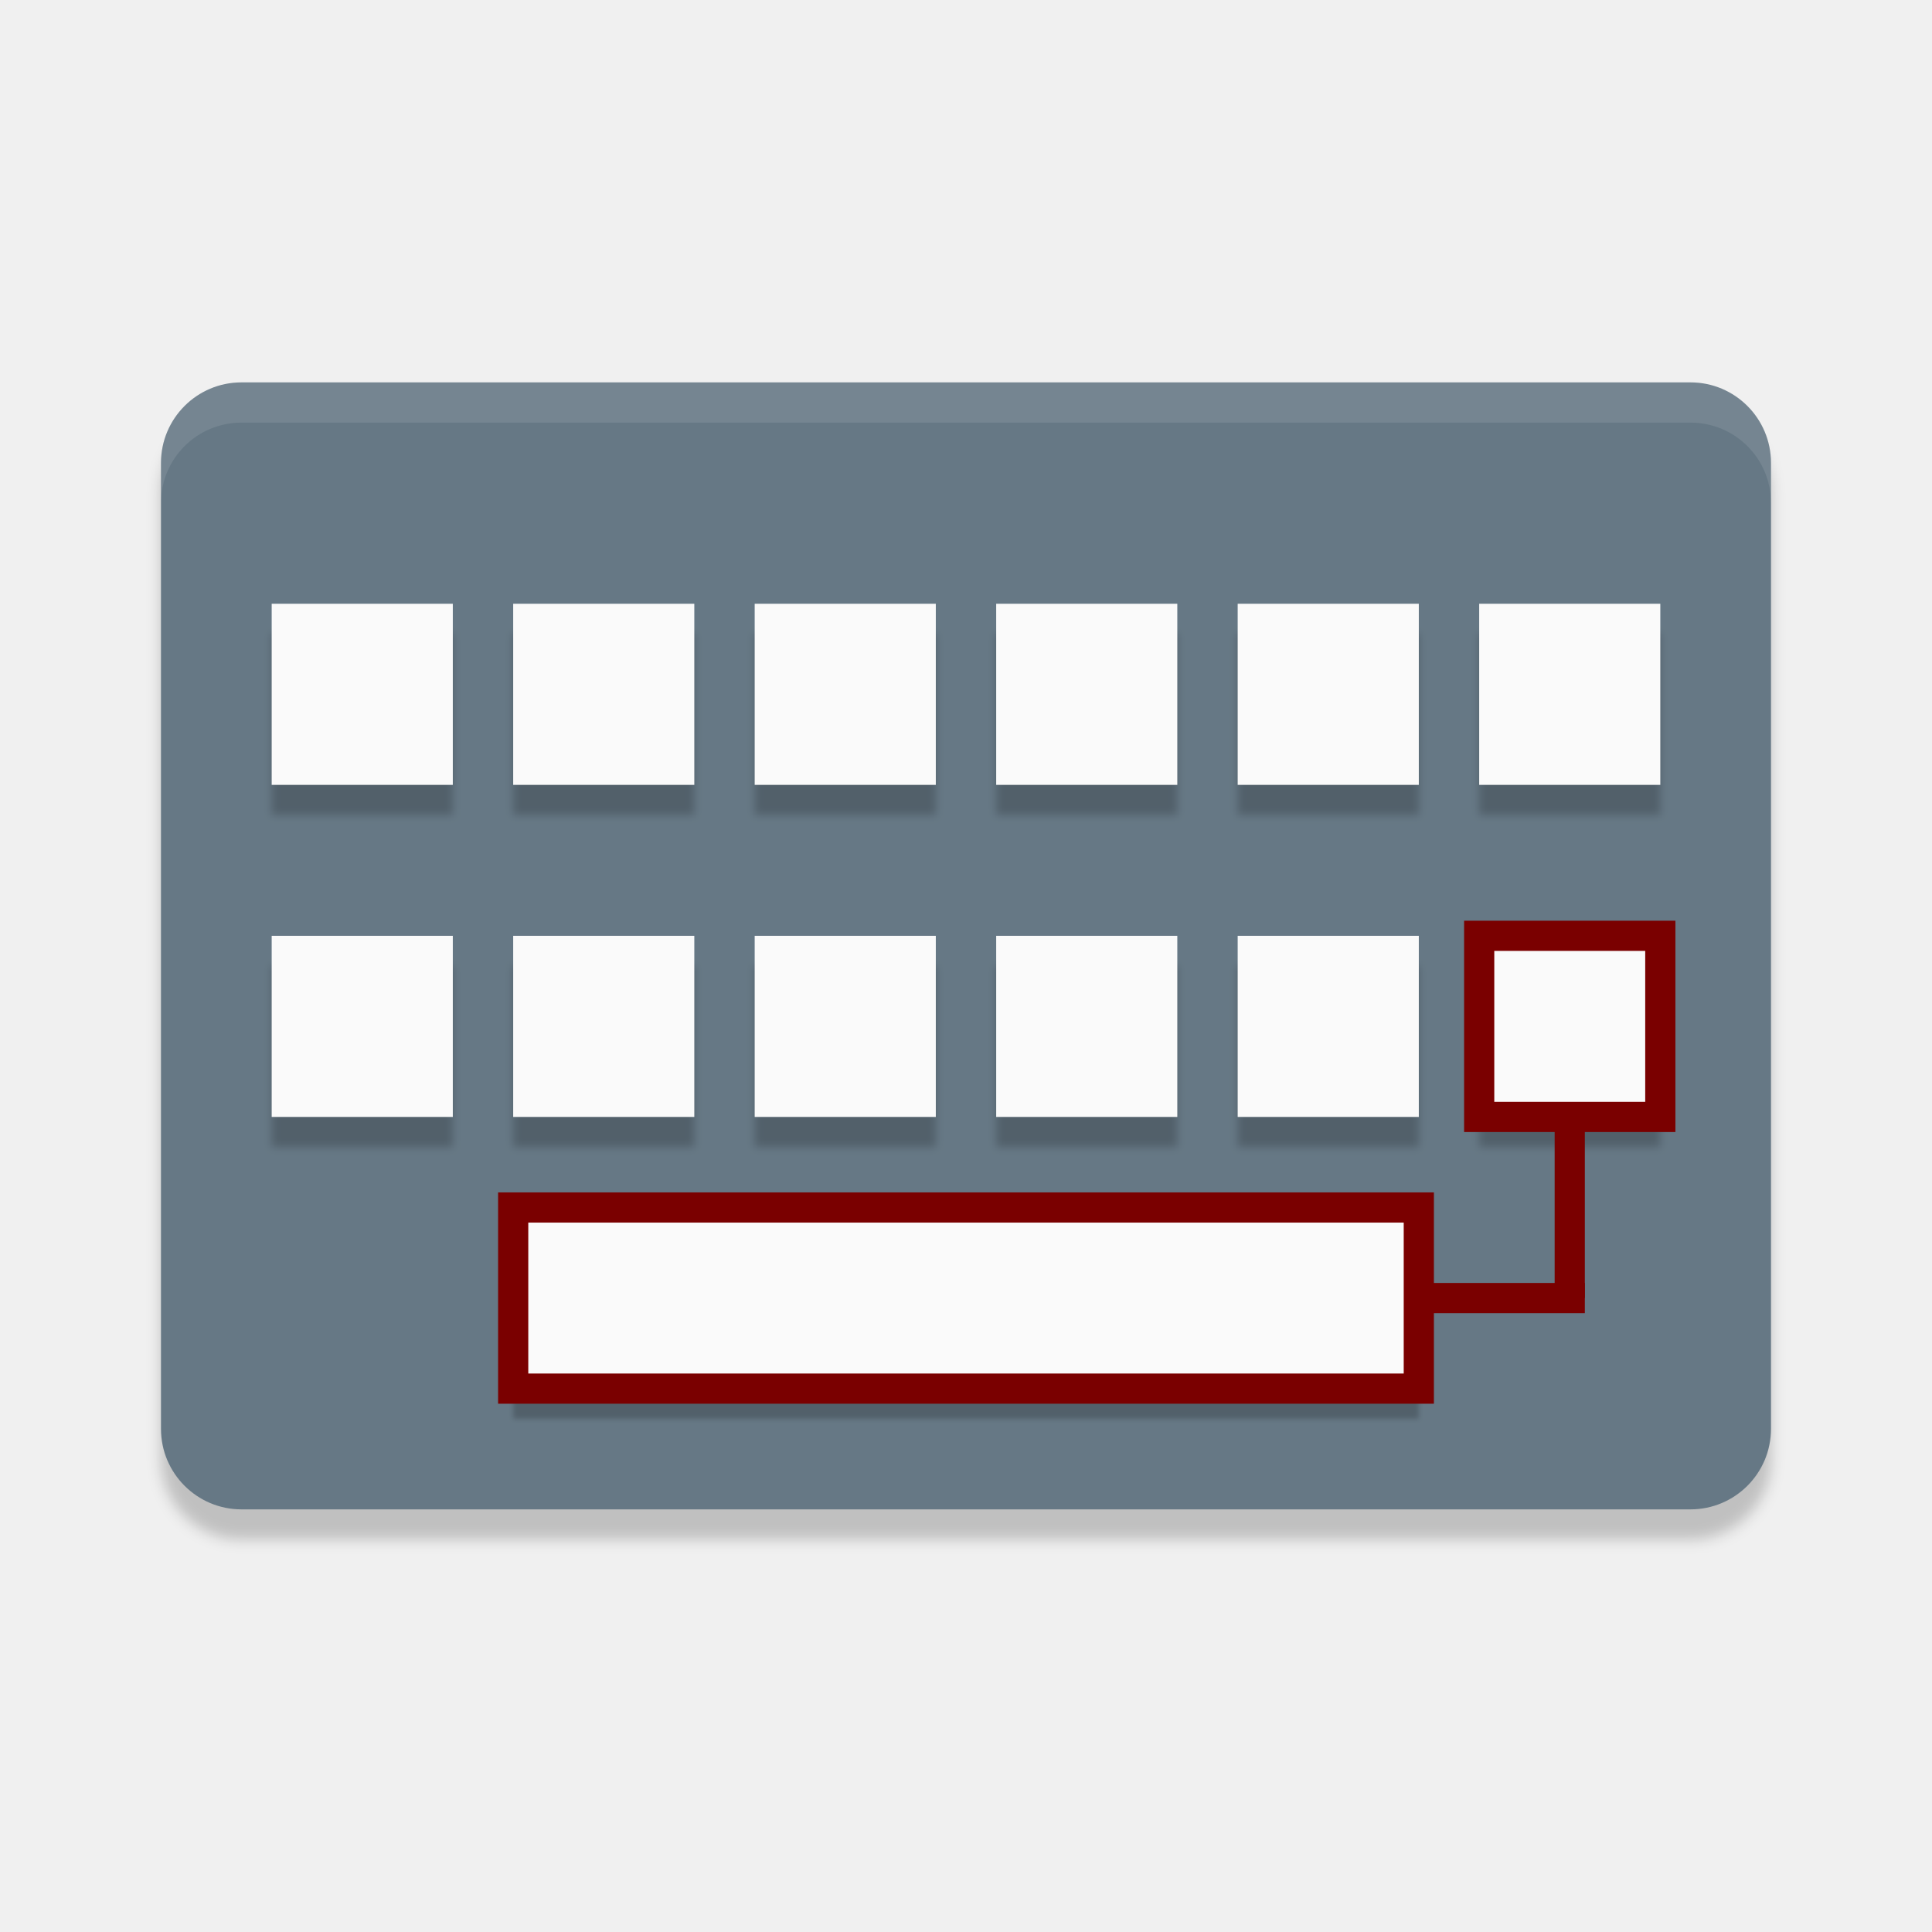
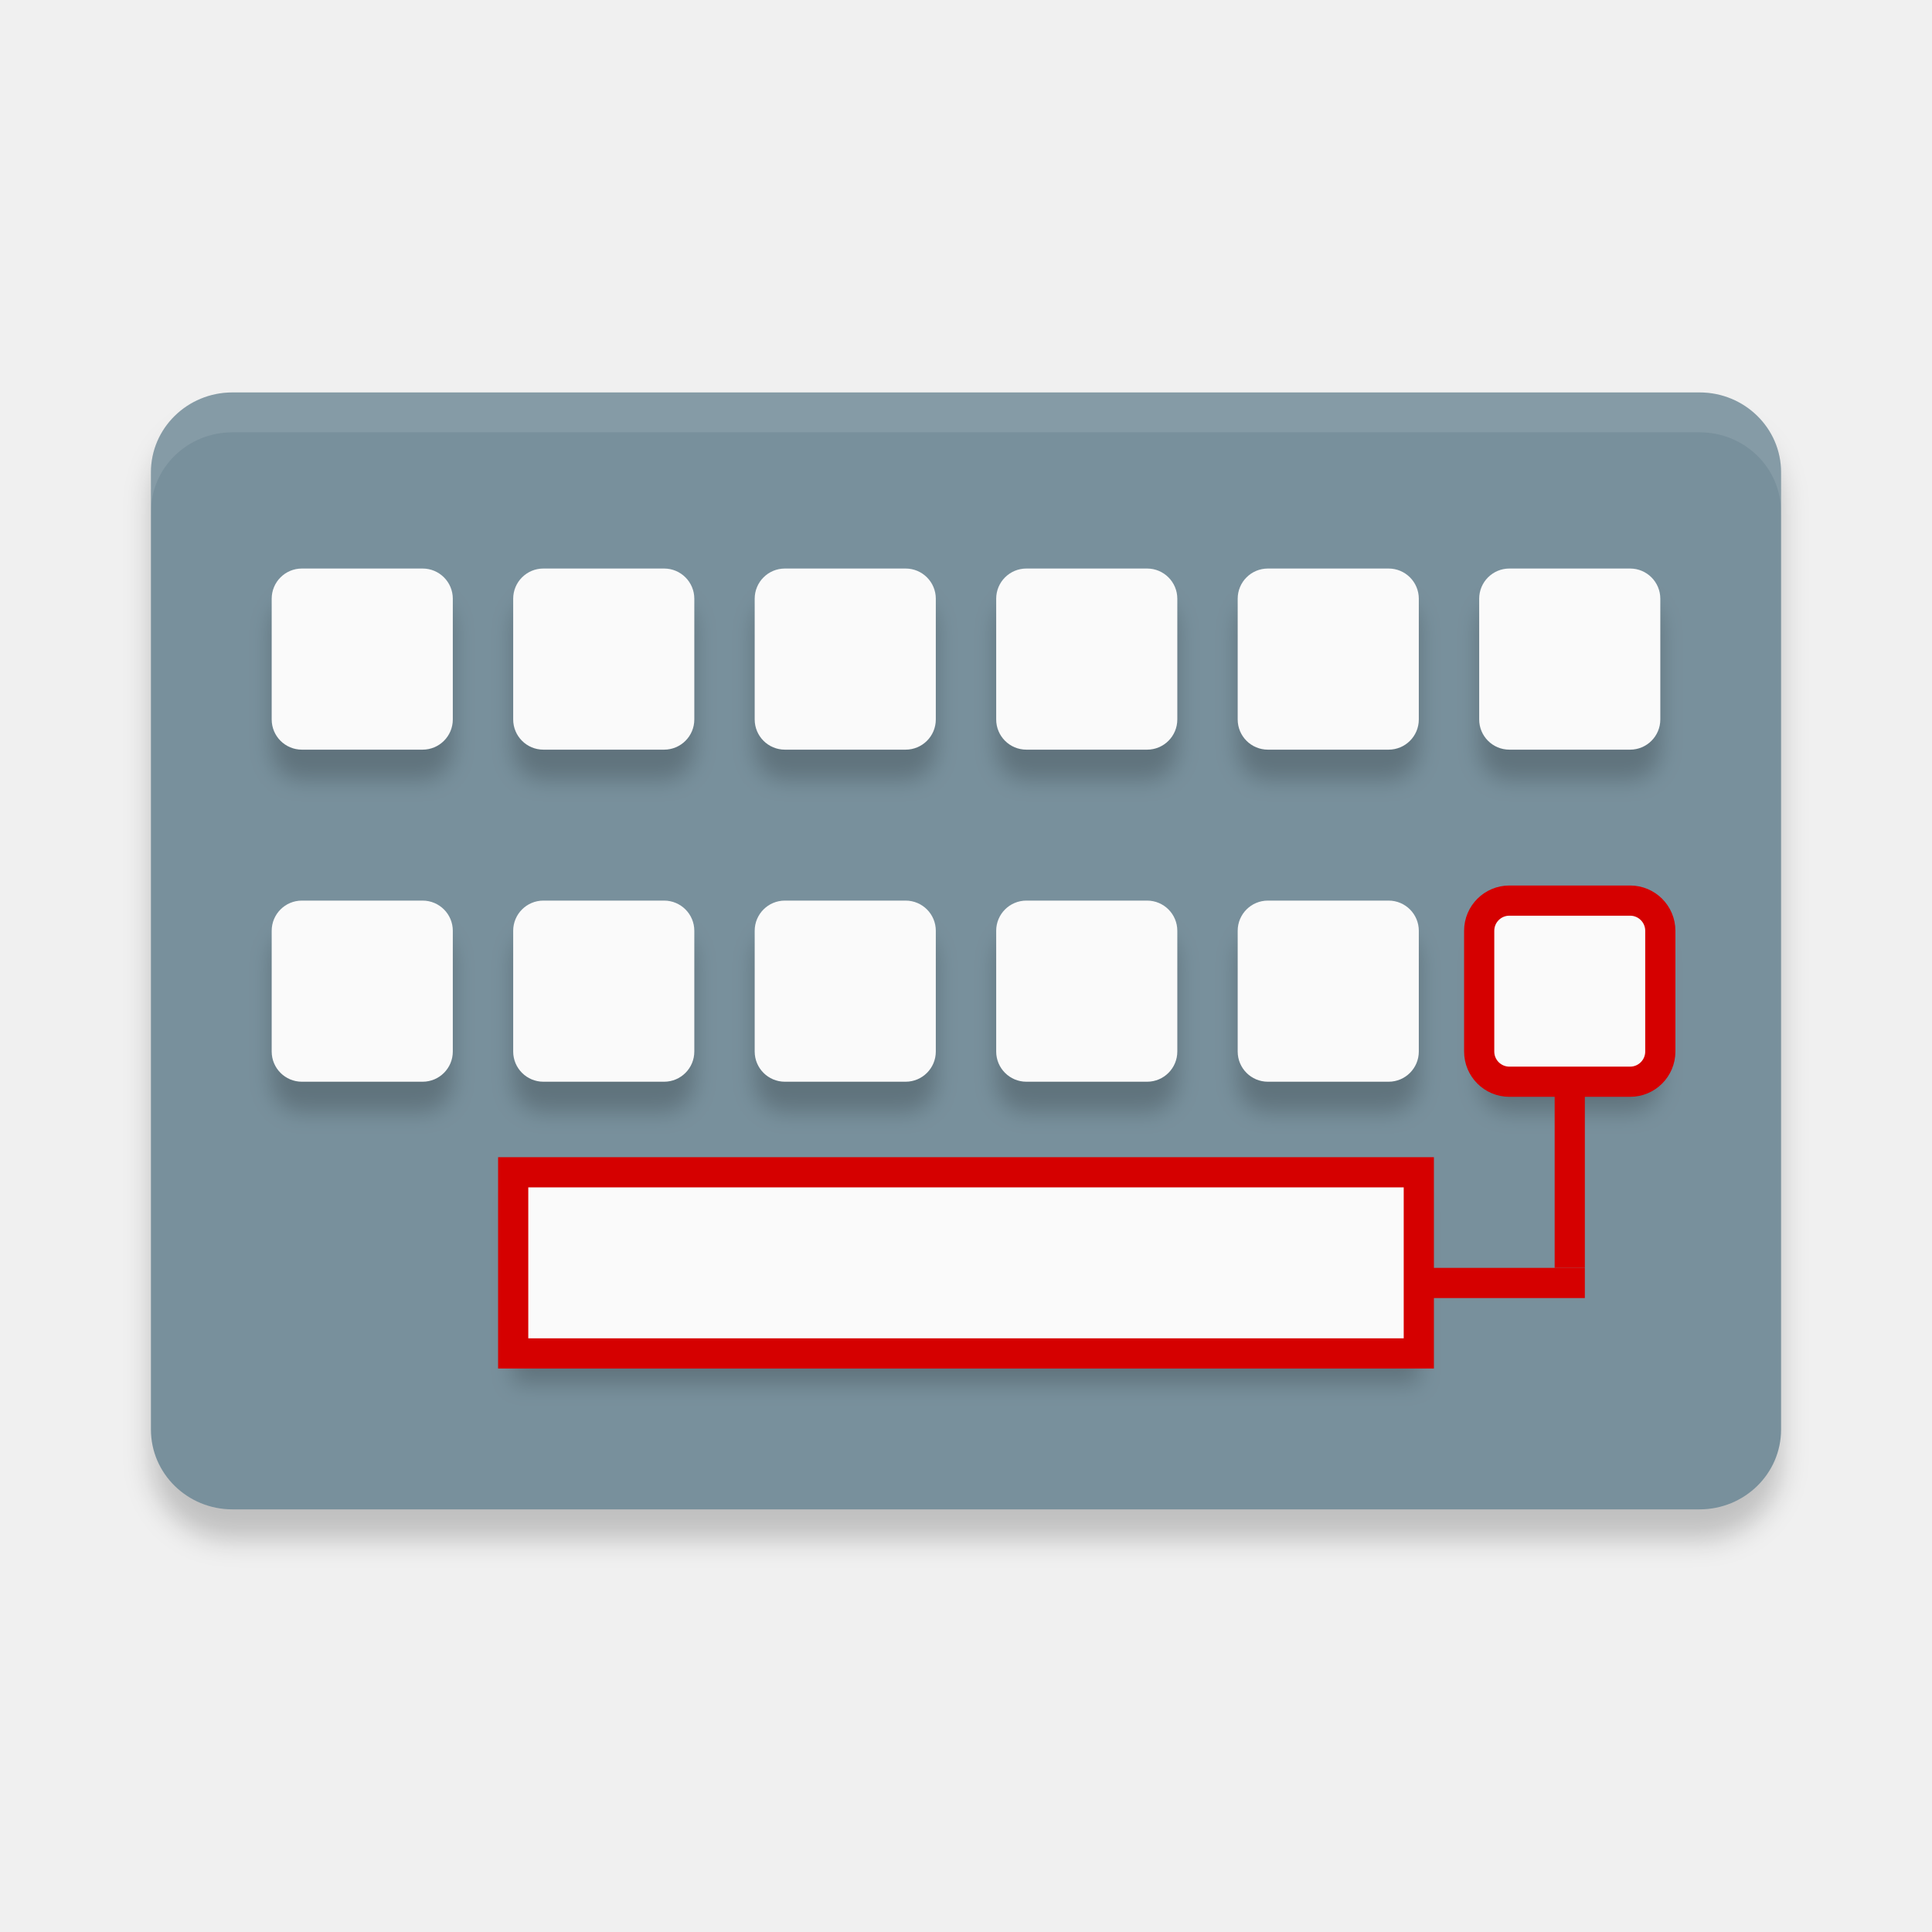
<svg xmlns="http://www.w3.org/2000/svg" width="128" height="128" version="1" id="svg56">
  <defs id="defs60">
-     <filter style="color-interpolation-filters:sRGB" id="filter4514" x="-0.007" width="1.014" y="-0.052" height="1.104">
-       <feGaussianBlur stdDeviation="0.13" id="feGaussianBlur4516" />
+     <filter style="color-interpolation-filters:sRGB" id="filter4728" x="-0.02" width="1.04" y="-0.03" height="1.059">
+       <feGaussianBlur stdDeviation="0.455" id="feGaussianBlur4730" />
    </filter>
-     <filter style="color-interpolation-filters:sRGB" id="filter4518" x="-0.007" width="1.014" y="-0.052" height="1.104">
-       <feGaussianBlur stdDeviation="0.13" id="feGaussianBlur4520" />
-     </filter>
-     <filter style="color-interpolation-filters:sRGB" id="filter4522" x="-0.007" width="1.014" y="-0.04" height="1.079">
-       <feGaussianBlur stdDeviation="0.088" id="feGaussianBlur4524" />
-     </filter>
-     <filter style="color-interpolation-filters:sRGB" id="filter4541" x="-0.01" width="1.02" y="-0.015" height="1.029">
-       <feGaussianBlur stdDeviation="0.227" id="feGaussianBlur4543" />
+     <filter style="color-interpolation-filters:sRGB" id="filter4851" x="-0.019" width="1.038" y="-0.033" height="1.066">
+       <feGaussianBlur stdDeviation="0.36" id="feGaussianBlur4853" />
    </filter>
  </defs>
-   <g id="g4555" transform="scale(2)">
-     <rect id="rect2-3" ry="2.667" rx="2.667" y="13.667" x="5.333" height="37.333" width="53.333" style="opacity:0.2;fill:#000000;stroke-width:1.333;filter:url(#filter4541)" />
-     <rect id="rect2" ry="2.667" rx="2.667" y="12.667" x="5.333" height="37.333" width="53.333" style="fill:#667885;stroke-width:1.333" />
-     <path id="path4" d="m 8,12.667 c -1.477,0 -2.667,1.189 -2.667,2.667 v 1.333 c 0,-1.477 1.189,-2.667 2.667,-2.667 H 56 c 1.477,0 2.667,1.189 2.667,2.667 v -1.333 c 0,-1.477 -1.189,-2.667 -2.667,-2.667 z" style="opacity:0.1;fill:#ffffff;stroke-width:1.333" />
-     <rect id="rect30" ry="0" rx="0" y="41.667" x="17" height="5.333" width="30" style="opacity:0.2;fill:#000000;stroke-width:1.155;filter:url(#filter4522)" />
-     <rect id="rect54" ry="0" rx="0" y="40" x="17" height="6" width="30" style="fill:#fafafa;stroke:#7a0000;stroke-width:1;stroke-miterlimit:4;stroke-dasharray:none;stroke-opacity:1" />
-     <g transform="translate(0,0.6666679)" id="g4709-6" style="opacity:0.2;fill:#000000;filter:url(#filter4514)">
-       <rect style="opacity:1;fill:#000000;fill-opacity:1;stroke:none;stroke-opacity:1" id="rect4656-0" width="6" height="6" x="9" y="20.333" />
-       <rect style="opacity:1;fill:#000000;fill-opacity:1;stroke:none;stroke-opacity:1" id="rect4656-6-6" width="6" height="6" x="17" y="20.333" />
-       <rect style="opacity:1;fill:#000000;fill-opacity:1;stroke:none;stroke-opacity:1" id="rect4656-7-26" width="6" height="6" x="25" y="20.333" />
-       <rect style="opacity:1;fill:#000000;fill-opacity:1;stroke:none;stroke-opacity:1" id="rect4656-5-1" width="6" height="6" x="33" y="20.333" />
-       <rect style="opacity:1;fill:#000000;fill-opacity:1;stroke:none;stroke-opacity:1" id="rect4656-3-8" width="6" height="6" x="41" y="20.333" />
-       <rect style="opacity:1;fill:#000000;fill-opacity:1;stroke:none;stroke-opacity:1" id="rect4656-56-7" width="6" height="6" x="49" y="20.333" />
+   <rect style="opacity:0.2;fill:#000000;stroke-width:1.336;filter:url(#filter4728)" width="54" height="37" x="5" y="14" rx="2.7" ry="2.643" id="rect2-2" transform="scale(2)" />
+   <g id="g4804" transform="matrix(2,0,0,2,-1.9536743e-6,2.333334)">
+     <rect id="rect2-36" ry="2.643" rx="2.7" y="11.833" x="5" height="37" width="54" style="fill:#78909c;stroke-width:1.336" />
+     <path id="path4-7" d="m 7.7,11.833 c -1.496,0 -2.7,1.179 -2.7,2.643 v 1.321 c 0,-1.464 1.204,-2.643 2.7,-2.643 h 48.6 c 1.496,0 2.7,1.179 2.7,2.643 V 14.476 c 0,-1.464 -1.204,-2.643 -2.7,-2.643 z" style="opacity:0.1;fill:#ffffff;stroke-width:1.336" />
+   </g>
+   <g id="g4832" style="opacity:0.2;fill:#000000;filter:url(#filter4851)" transform="matrix(2,0,0,2,17.25132,-2.403631)">
+     <rect id="rect54-9" ry="1" rx="0" y="41.035" x="8.374" height="6" width="30" style="fill:#000000;stroke-width:1.225" />
+     <g id="g4750-1" transform="translate(-8.625659,1.035151)" style="fill:#000000">
+       <rect style="opacity:1;fill:#000000;fill-opacity:1;stroke:none;stroke-opacity:1" id="rect4656-2" width="6" height="6" x="9" y="20" ry="1" />
+       <rect style="opacity:1;fill:#000000;fill-opacity:1;stroke:none;stroke-opacity:1" id="rect4656-6-7" width="6" height="6" x="17" y="20" ry="1" />
+       <rect style="opacity:1;fill:#000000;fill-opacity:1;stroke:none;stroke-opacity:1" id="rect4656-7-0" width="6" height="6" x="25" y="20" ry="1" />
+       <rect style="opacity:1;fill:#000000;fill-opacity:1;stroke:none;stroke-opacity:1" id="rect4656-5-9" width="6" height="6" x="33" y="20" ry="1" />
+       <rect style="opacity:1;fill:#000000;fill-opacity:1;stroke:none;stroke-opacity:1" id="rect4656-3-3" width="6" height="6" x="41" y="20" ry="1" />
+       <rect style="opacity:1;fill:#000000;fill-opacity:1;stroke:none;stroke-opacity:1" id="rect4656-56-6" width="6" height="6" x="49" y="20" ry="1" />
    </g>
-     <g id="g4709-2-9" transform="translate(0,11.66667)" style="opacity:0.2;fill:#000000;filter:url(#filter4518)">
-       <rect style="opacity:1;fill:#000000;fill-opacity:1;stroke:none;stroke-opacity:1" id="rect4656-9-2" width="6" height="6" x="9" y="20.333" />
-       <rect style="opacity:1;fill:#000000;fill-opacity:1;stroke:none;stroke-opacity:1" id="rect4656-6-1-0" width="6" height="6" x="17" y="20.333" />
-       <rect style="opacity:1;fill:#000000;fill-opacity:1;stroke:none;stroke-opacity:1" id="rect4656-7-2-2" width="6" height="6" x="25" y="20.333" />
-       <rect style="opacity:1;fill:#000000;fill-opacity:1;stroke:none;stroke-opacity:1" id="rect4656-5-7-3" width="6" height="6" x="33" y="20.333" />
-       <rect style="opacity:1;fill:#000000;fill-opacity:1;stroke:none;stroke-opacity:1" id="rect4656-3-0-7" width="6" height="6" x="41" y="20.333" />
-       <rect style="opacity:1;fill:#000000;fill-opacity:1;stroke:none;stroke-opacity:1" id="rect4656-56-9-5" width="6" height="6" x="49" y="20.333" />
+     <g id="g4758-0" transform="translate(-8.625659,1.035151)" style="fill:#000000">
+       <rect style="opacity:1;fill:#000000;fill-opacity:1;stroke:none;stroke-opacity:1" id="rect4656-9-6" width="6" height="6" x="9" y="31" ry="1" />
+       <rect style="opacity:1;fill:#000000;fill-opacity:1;stroke:none;stroke-opacity:1" id="rect4656-6-1-2" width="6" height="6" x="17" y="31" ry="1" />
+       <rect style="opacity:1;fill:#000000;fill-opacity:1;stroke:none;stroke-opacity:1" id="rect4656-7-2-6" width="6" height="6" x="25" y="31" ry="1" />
+       <rect style="opacity:1;fill:#000000;fill-opacity:1;stroke:none;stroke-opacity:1" id="rect4656-5-7-1" width="6" height="6" x="33" y="31" ry="1" />
+       <rect style="opacity:1;fill:#000000;fill-opacity:1;stroke:none;stroke-opacity:1" id="rect4656-3-0-8" width="6" height="6" x="41" y="31" ry="1" />
+       <rect style="opacity:1;fill:#000000;fill-opacity:1;stroke:none;stroke-opacity:1" id="rect4656-56-9-7" width="6" height="6" x="49" y="31" ry="1" />
    </g>
-     <rect y="20" x="9" height="6" width="6" id="rect4656" style="opacity:1;fill:#fafafa;fill-opacity:1;stroke:none;stroke-opacity:1" />
-     <rect y="20" x="17" height="6" width="6" id="rect4656-6" style="opacity:1;fill:#fafafa;fill-opacity:1;stroke:none;stroke-opacity:1" />
-     <rect y="20" x="25" height="6" width="6" id="rect4656-7" style="opacity:1;fill:#fafafa;fill-opacity:1;stroke:none;stroke-opacity:1" />
-     <rect y="20" x="33" height="6" width="6" id="rect4656-5" style="opacity:1;fill:#fafafa;fill-opacity:1;stroke:none;stroke-opacity:1" />
-     <rect y="20" x="41" height="6" width="6" id="rect4656-3" style="opacity:1;fill:#fafafa;fill-opacity:1;stroke:none;stroke-opacity:1" />
-     <rect y="20" x="49" height="6" width="6" id="rect4656-56" style="opacity:1;fill:#fafafa;fill-opacity:1;stroke:none;stroke-opacity:1" />
-     <rect y="31" x="9" height="6" width="6" id="rect4656-9" style="opacity:1;fill:#fafafa;fill-opacity:1;stroke:none;stroke-opacity:1" />
-     <rect y="31" x="17" height="6" width="6" id="rect4656-6-1" style="opacity:1;fill:#fafafa;fill-opacity:1;stroke:none;stroke-opacity:1" />
-     <rect y="31" x="25" height="6" width="6" id="rect4656-7-2" style="opacity:1;fill:#fafafa;fill-opacity:1;stroke:none;stroke-opacity:1" />
-     <rect y="31" x="33" height="6" width="6" id="rect4656-5-7" style="opacity:1;fill:#fafafa;fill-opacity:1;stroke:none;stroke-opacity:1" />
-     <rect y="31" x="41" height="6" width="6" id="rect4656-3-0" style="opacity:1;fill:#fafafa;fill-opacity:1;stroke:none;stroke-opacity:1" />
-     <rect y="31" x="49" height="6" width="6" id="rect4656-56-9" style="opacity:1;fill:#fafafa;fill-opacity:1;stroke:#7a0000;stroke-width:1;stroke-miterlimit:4;stroke-dasharray:none;stroke-opacity:1" />
-     <path id="path4924" d="m 52,37 v 6" style="fill:none;stroke:#7a0000;stroke-width:1px;stroke-linecap:butt;stroke-linejoin:miter;stroke-opacity:1" />
-     <path id="path4926" d="m 47,43 h 5.5" style="fill:none;stroke:#7a0000;stroke-width:1px;stroke-linecap:butt;stroke-linejoin:miter;stroke-opacity:1" />
  </g>
+   <g id="g4750" transform="matrix(2,0,0,2,6e-6,-2.333333)">
+     <rect ry="1" y="20" x="9" height="6" width="6" id="rect4656-35" style="opacity:1;fill:#fafafa;fill-opacity:1;stroke:none;stroke-opacity:1" />
+     <rect ry="1" y="20" x="17" height="6" width="6" id="rect4656-6-62" style="opacity:1;fill:#fafafa;fill-opacity:1;stroke:none;stroke-opacity:1" />
+     <rect ry="1" y="20" x="25" height="6" width="6" id="rect4656-7-9" style="opacity:1;fill:#fafafa;fill-opacity:1;stroke:none;stroke-opacity:1" />
+     <rect ry="1" y="20" x="33" height="6" width="6" id="rect4656-5-12" style="opacity:1;fill:#fafafa;fill-opacity:1;stroke:none;stroke-opacity:1" />
+     <rect ry="1" y="20" x="41" height="6" width="6" id="rect4656-3-7" style="opacity:1;fill:#fafafa;fill-opacity:1;stroke:none;stroke-opacity:1" />
+     <rect ry="1" y="20" x="49" height="6" width="6" id="rect4656-56-0" style="opacity:1;fill:#fafafa;fill-opacity:1;stroke:none;stroke-opacity:1" />
+   </g>
+   <rect style="opacity:1;fill:#fafafa;fill-opacity:1;stroke:none;stroke-width:2;stroke-opacity:1" id="rect4656-9-9" width="12" height="12" x="18" y="59.667" ry="2" />
+   <rect style="opacity:1;fill:#fafafa;fill-opacity:1;stroke:none;stroke-width:2;stroke-opacity:1" id="rect4656-6-1-3" width="12" height="12" x="34" y="59.667" ry="2" />
+   <rect style="opacity:1;fill:#fafafa;fill-opacity:1;stroke:none;stroke-width:2;stroke-opacity:1" id="rect4656-7-2-60" width="12" height="12" x="50" y="59.667" ry="2" />
+   <rect style="opacity:1;fill:#fafafa;fill-opacity:1;stroke:none;stroke-width:2;stroke-opacity:1" id="rect4656-5-7-6" width="12" height="12" x="66" y="59.667" ry="2" />
+   <rect style="opacity:1;fill:#fafafa;fill-opacity:1;stroke:none;stroke-width:2;stroke-opacity:1" id="rect4656-3-0-2" width="12" height="12" x="82" y="59.667" ry="2" />
+   <rect style="opacity:1;fill:#fafafa;fill-opacity:1;stroke:#d50000;stroke-width:2;stroke-miterlimit:4;stroke-dasharray:none;stroke-opacity:1" id="rect4656-56-9-6" width="12" height="12" x="98" y="59.667" ry="2" />
+   <rect style="fill:#fafafa;stroke:#d50000;stroke-width:2;stroke-miterlimit:4;stroke-dasharray:none;stroke-opacity:1" width="60" height="12" x="34" y="77.667" rx="0" ry="2" id="rect54-5" />
+   <path style="fill:none;stroke:#d50000;stroke-width:2px;stroke-linecap:butt;stroke-linejoin:miter;stroke-opacity:1" d="M 104,72 V 84" id="path4924" />
+   <path style="fill:none;stroke:#d50000;stroke-width:2px;stroke-linecap:butt;stroke-linejoin:miter;stroke-opacity:1" d="m 94,85 h 11" id="path4926" />
</svg>
